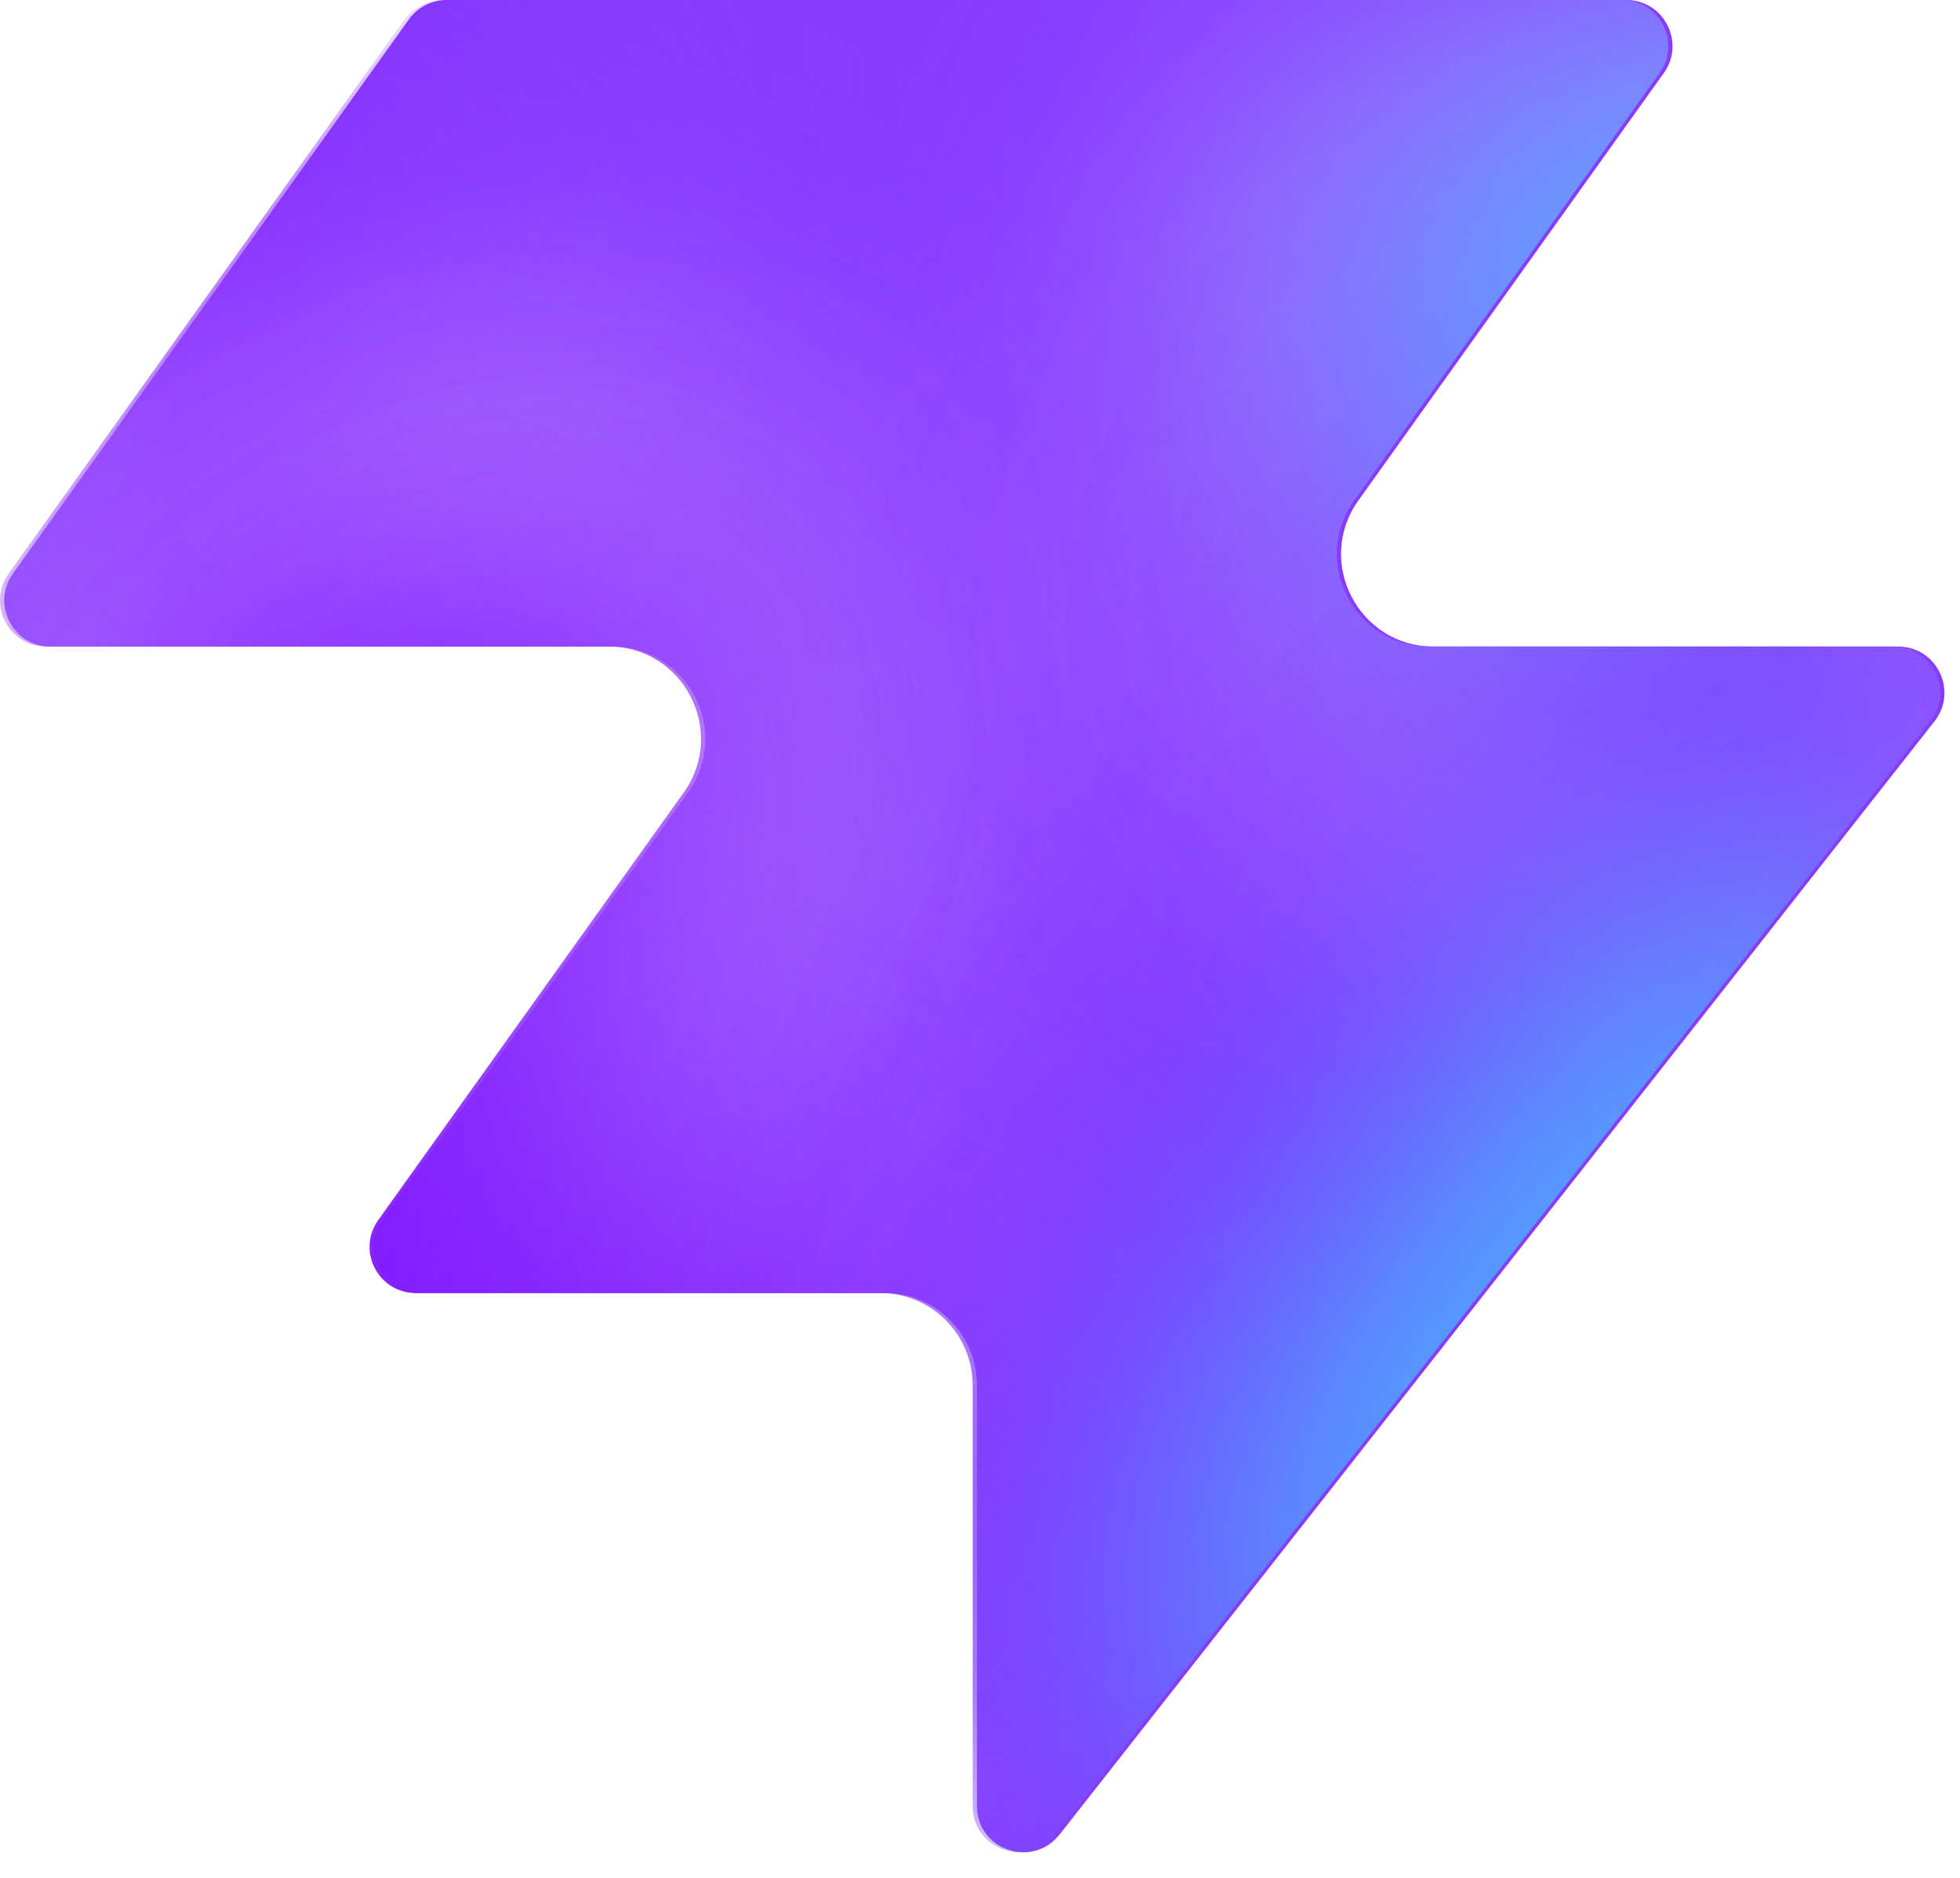
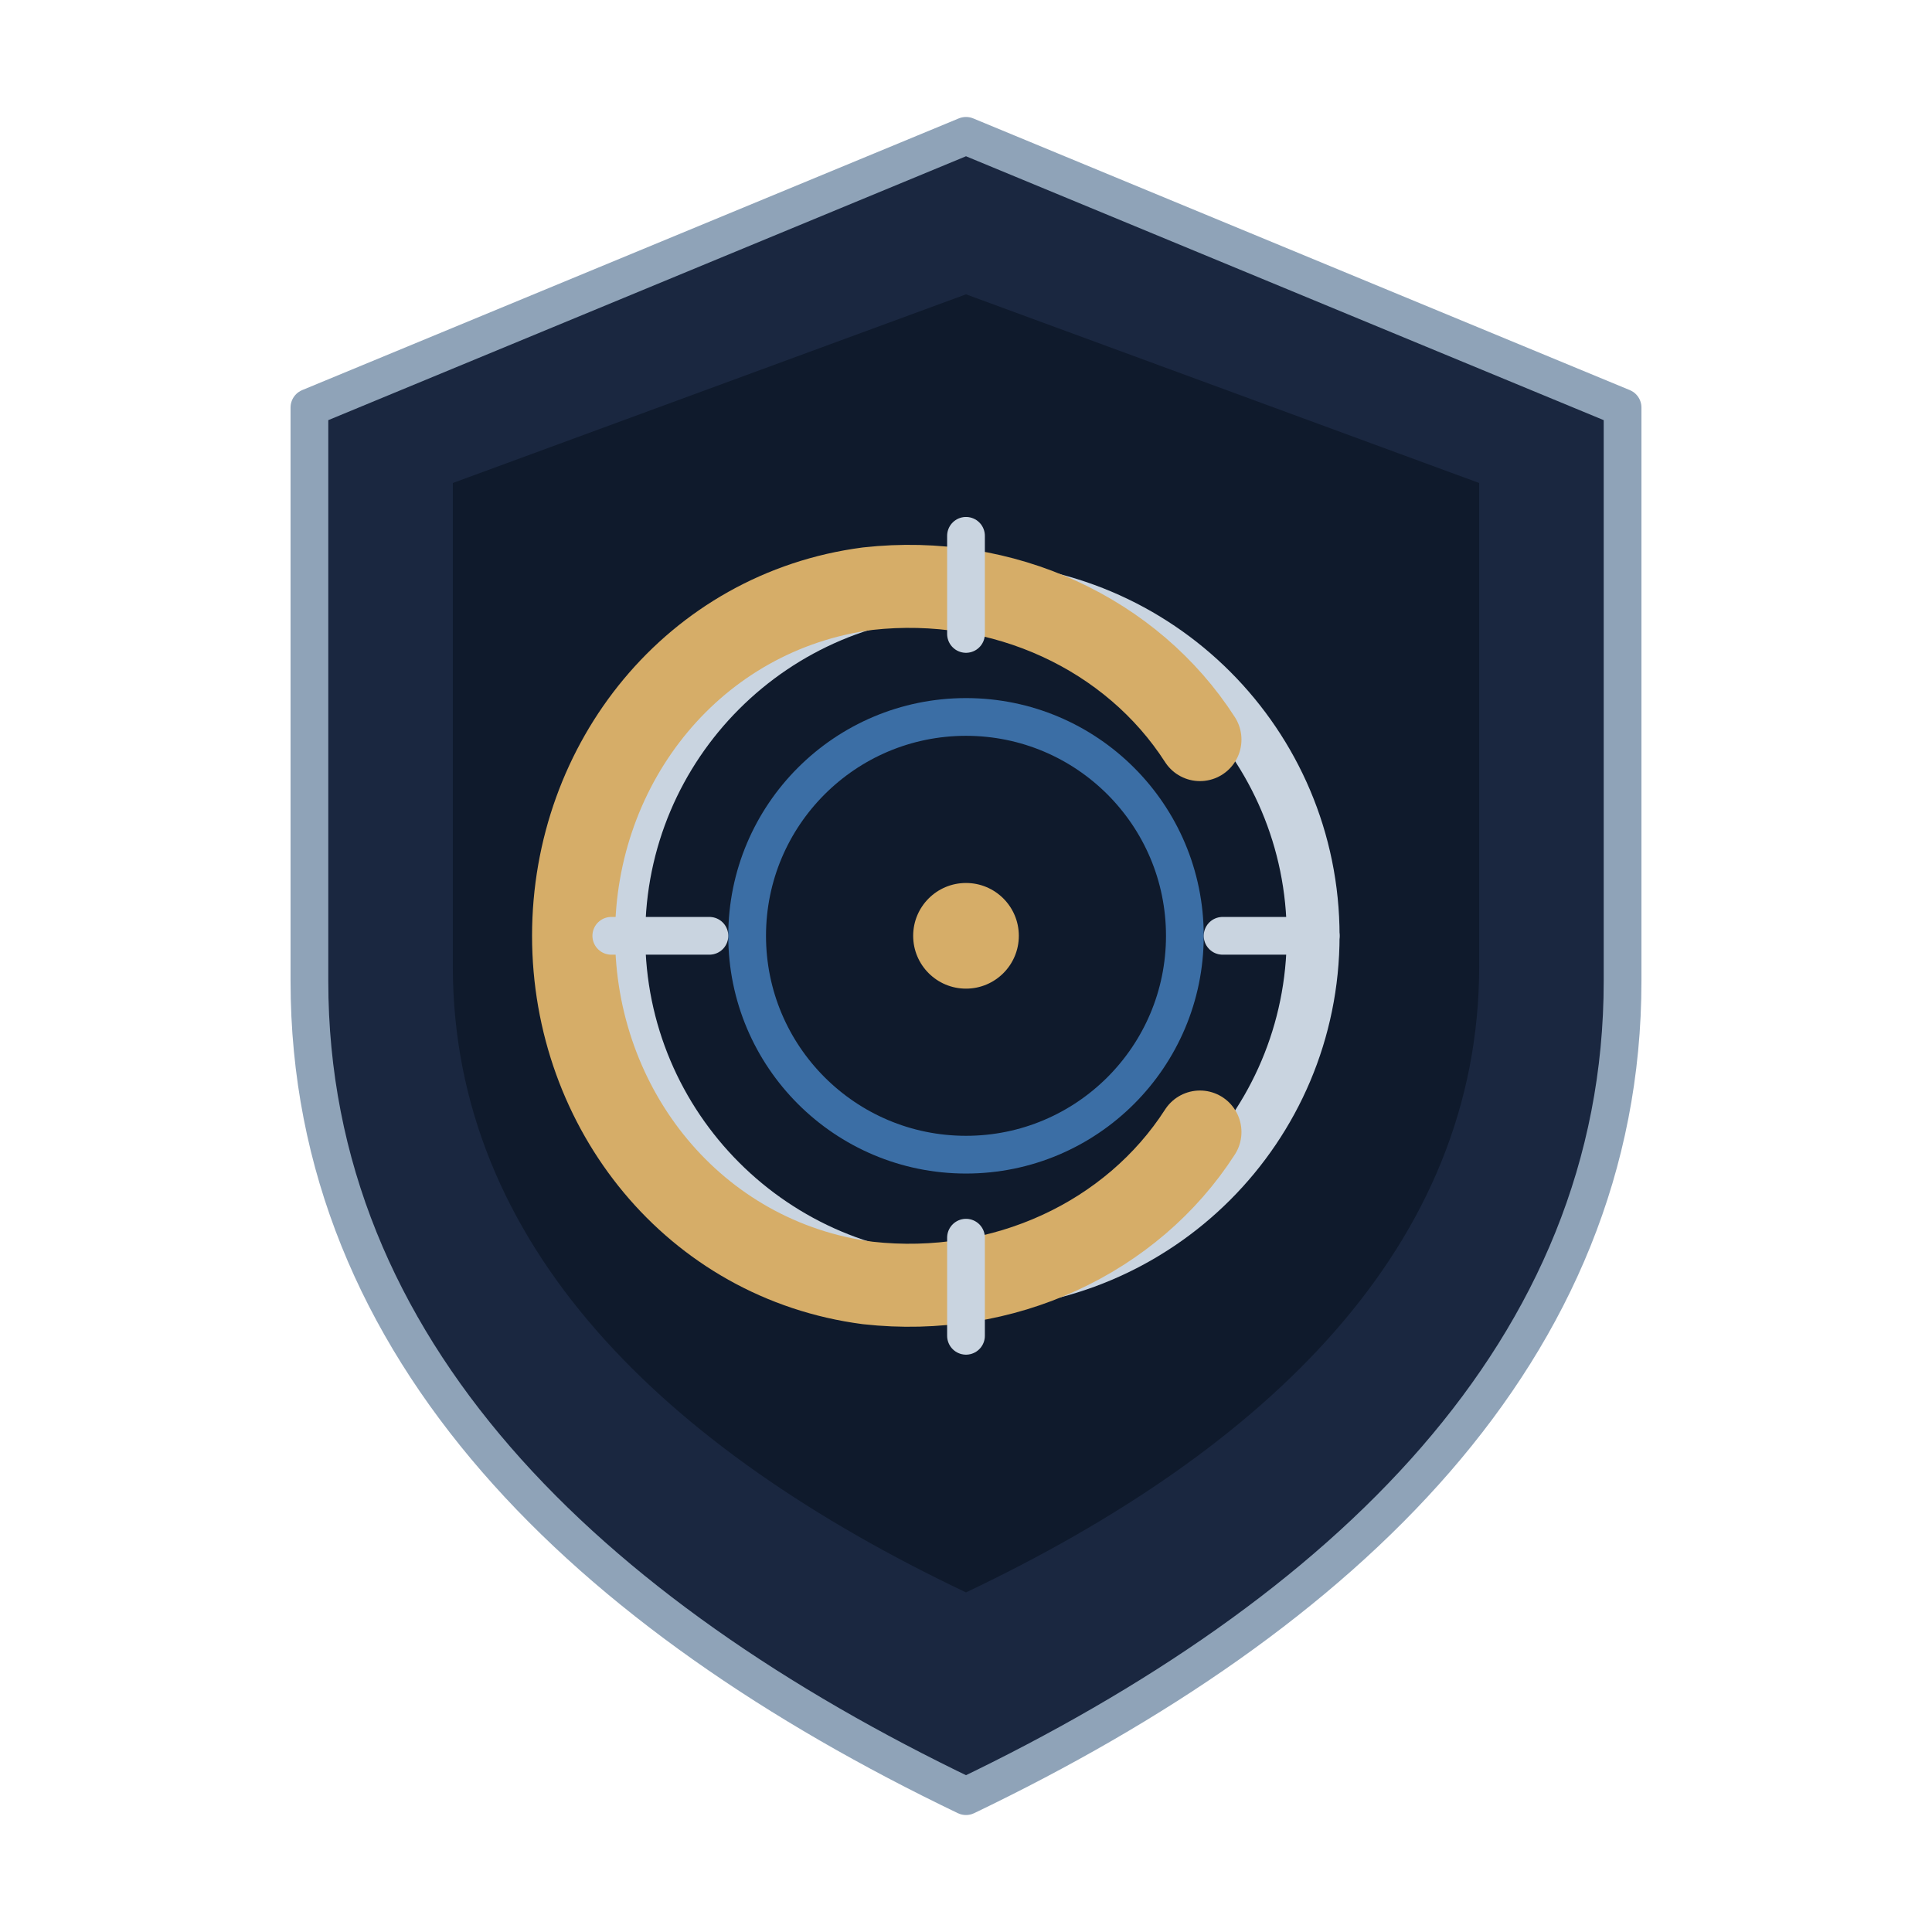
- <svg xmlns="http://www.w3.org/2000/svg" width="48" height="46" fill="none" viewBox="0 0 48 46">
-   <path fill="#863bff" d="M25.946 44.938c-.664.845-2.021.375-2.021-.698V33.937a2.26 2.26 0 0 0-2.262-2.262H10.287c-.92 0-1.456-1.04-.92-1.788l7.48-10.471c1.07-1.497 0-3.578-1.842-3.578H1.237c-.92 0-1.456-1.04-.92-1.788L10.013.474c.214-.297.556-.474.92-.474h28.894c.92 0 1.456 1.04.92 1.788l-7.48 10.471c-1.07 1.498 0 3.579 1.842 3.579h11.377c.943 0 1.473 1.088.89 1.83L25.947 44.94z" style="fill:#863bff;fill:color(display-p3 .525 .23 1);fill-opacity:1" />
-   <mask id="a" width="48" height="46" x="0" y="0" maskUnits="userSpaceOnUse" style="mask-type:alpha">
-     <path fill="#000" d="M25.842 44.938c-.664.844-2.021.375-2.021-.698V33.937a2.26 2.26 0 0 0-2.262-2.262H10.183c-.92 0-1.456-1.04-.92-1.788l7.48-10.471c1.07-1.498 0-3.579-1.842-3.579H1.133c-.92 0-1.456-1.04-.92-1.787L9.91.473c.214-.297.556-.474.92-.474h28.894c.92 0 1.456 1.04.92 1.788l-7.48 10.471c-1.07 1.498 0 3.578 1.842 3.578h11.377c.943 0 1.473 1.088.89 1.832L25.843 44.94z" style="fill:#000;fill-opacity:1" />
-   </mask>
-   <g mask="url(#a)">
-     <g filter="url(#b)">
-       <ellipse cx="5.508" cy="14.704" fill="#ede6ff" rx="5.508" ry="14.704" style="fill:#ede6ff;fill:color(display-p3 .927 .903 1);fill-opacity:1" transform="matrix(.00324 1 1 -.00324 -4.47 31.516)" />
-     </g>
-     <g filter="url(#c)">
-       <ellipse cx="10.399" cy="29.851" fill="#ede6ff" rx="10.399" ry="29.851" style="fill:#ede6ff;fill:color(display-p3 .927 .903 1);fill-opacity:1" transform="matrix(.00324 1 1 -.00324 -39.328 7.883)" />
-     </g>
-     <g filter="url(#d)">
-       <ellipse cx="5.508" cy="30.487" fill="#7e14ff" rx="5.508" ry="30.487" style="fill:#7e14ff;fill:color(display-p3 .492 .077 1);fill-opacity:1" transform="rotate(89.814 -25.913 -14.639)scale(1 -1)" />
-     </g>
-     <g filter="url(#e)">
-       <ellipse cx="5.508" cy="30.599" fill="#7e14ff" rx="5.508" ry="30.599" style="fill:#7e14ff;fill:color(display-p3 .492 .077 1);fill-opacity:1" transform="rotate(89.814 -32.644 -3.334)scale(1 -1)" />
-     </g>
-     <g filter="url(#f)">
-       <ellipse cx="5.508" cy="30.599" fill="#7e14ff" rx="5.508" ry="30.599" style="fill:#7e14ff;fill:color(display-p3 .492 .077 1);fill-opacity:1" transform="matrix(.00324 1 1 -.00324 -34.34 30.47)" />
-     </g>
-     <g filter="url(#g)">
-       <ellipse cx="14.072" cy="22.078" fill="#ede6ff" rx="14.072" ry="22.078" style="fill:#ede6ff;fill:color(display-p3 .927 .903 1);fill-opacity:1" transform="rotate(93.35 24.506 48.493)scale(-1 1)" />
-     </g>
-     <g filter="url(#h)">
-       <ellipse cx="3.47" cy="21.501" fill="#7e14ff" rx="3.47" ry="21.501" style="fill:#7e14ff;fill:color(display-p3 .492 .077 1);fill-opacity:1" transform="rotate(89.009 28.708 47.59)scale(-1 1)" />
-     </g>
-     <g filter="url(#i)">
-       <ellipse cx="3.47" cy="21.501" fill="#7e14ff" rx="3.47" ry="21.501" style="fill:#7e14ff;fill:color(display-p3 .492 .077 1);fill-opacity:1" transform="rotate(89.009 28.708 47.59)scale(-1 1)" />
-     </g>
-     <g filter="url(#j)">
-       <ellipse cx=".387" cy="8.972" fill="#7e14ff" rx="4.407" ry="29.108" style="fill:#7e14ff;fill:color(display-p3 .492 .077 1);fill-opacity:1" transform="rotate(39.51 .387 8.972)" />
-     </g>
-     <g filter="url(#k)">
-       <ellipse cx="47.523" cy="-6.092" fill="#7e14ff" rx="4.407" ry="29.108" style="fill:#7e14ff;fill:color(display-p3 .492 .077 1);fill-opacity:1" transform="rotate(37.892 47.523 -6.092)" />
-     </g>
-     <g filter="url(#l)">
-       <ellipse cx="41.412" cy="6.333" fill="#47bfff" rx="5.971" ry="9.665" style="fill:#47bfff;fill:color(display-p3 .28 .748 1);fill-opacity:1" transform="rotate(37.892 41.412 6.333)" />
-     </g>
-     <g filter="url(#m)">
-       <ellipse cx="-1.879" cy="38.332" fill="#7e14ff" rx="4.407" ry="29.108" style="fill:#7e14ff;fill:color(display-p3 .492 .077 1);fill-opacity:1" transform="rotate(37.892 -1.88 38.332)" />
-     </g>
-     <g filter="url(#n)">
-       <ellipse cx="-1.879" cy="38.332" fill="#7e14ff" rx="4.407" ry="29.108" style="fill:#7e14ff;fill:color(display-p3 .492 .077 1);fill-opacity:1" transform="rotate(37.892 -1.88 38.332)" />
-     </g>
-     <g filter="url(#o)">
-       <ellipse cx="35.651" cy="29.907" fill="#7e14ff" rx="4.407" ry="29.108" style="fill:#7e14ff;fill:color(display-p3 .492 .077 1);fill-opacity:1" transform="rotate(37.892 35.651 29.907)" />
-     </g>
-     <g filter="url(#p)">
-       <ellipse cx="38.418" cy="32.4" fill="#47bfff" rx="5.971" ry="15.297" style="fill:#47bfff;fill:color(display-p3 .28 .748 1);fill-opacity:1" transform="rotate(37.892 38.418 32.4)" />
-     </g>
-   </g>
-   <defs>
-     <filter id="b" width="60.045" height="41.654" x="-19.77" y="16.149" color-interpolation-filters="sRGB" filterUnits="userSpaceOnUse">
-       <feFlood flood-opacity="0" result="BackgroundImageFix" />
-       <feBlend in="SourceGraphic" in2="BackgroundImageFix" result="shape" />
-       <feGaussianBlur result="effect1_foregroundBlur_2002_17158" stdDeviation="7.659" />
-     </filter>
-     <filter id="c" width="90.34" height="51.437" x="-54.613" y="-7.533" color-interpolation-filters="sRGB" filterUnits="userSpaceOnUse">
-       <feFlood flood-opacity="0" result="BackgroundImageFix" />
-       <feBlend in="SourceGraphic" in2="BackgroundImageFix" result="shape" />
-       <feGaussianBlur result="effect1_foregroundBlur_2002_17158" stdDeviation="7.659" />
-     </filter>
-     <filter id="d" width="79.355" height="29.4" x="-49.64" y="2.03" color-interpolation-filters="sRGB" filterUnits="userSpaceOnUse">
-       <feFlood flood-opacity="0" result="BackgroundImageFix" />
-       <feBlend in="SourceGraphic" in2="BackgroundImageFix" result="shape" />
-       <feGaussianBlur result="effect1_foregroundBlur_2002_17158" stdDeviation="4.596" />
-     </filter>
-     <filter id="e" width="79.579" height="29.4" x="-45.045" y="20.029" color-interpolation-filters="sRGB" filterUnits="userSpaceOnUse">
-       <feFlood flood-opacity="0" result="BackgroundImageFix" />
-       <feBlend in="SourceGraphic" in2="BackgroundImageFix" result="shape" />
-       <feGaussianBlur result="effect1_foregroundBlur_2002_17158" stdDeviation="4.596" />
-     </filter>
-     <filter id="f" width="79.579" height="29.4" x="-43.513" y="21.178" color-interpolation-filters="sRGB" filterUnits="userSpaceOnUse">
-       <feFlood flood-opacity="0" result="BackgroundImageFix" />
-       <feBlend in="SourceGraphic" in2="BackgroundImageFix" result="shape" />
-       <feGaussianBlur result="effect1_foregroundBlur_2002_17158" stdDeviation="4.596" />
-     </filter>
-     <filter id="g" width="74.749" height="58.852" x="15.756" y="-17.901" color-interpolation-filters="sRGB" filterUnits="userSpaceOnUse">
-       <feFlood flood-opacity="0" result="BackgroundImageFix" />
-       <feBlend in="SourceGraphic" in2="BackgroundImageFix" result="shape" />
-       <feGaussianBlur result="effect1_foregroundBlur_2002_17158" stdDeviation="7.659" />
-     </filter>
-     <filter id="h" width="61.377" height="25.362" x="23.548" y="2.284" color-interpolation-filters="sRGB" filterUnits="userSpaceOnUse">
-       <feFlood flood-opacity="0" result="BackgroundImageFix" />
-       <feBlend in="SourceGraphic" in2="BackgroundImageFix" result="shape" />
-       <feGaussianBlur result="effect1_foregroundBlur_2002_17158" stdDeviation="4.596" />
-     </filter>
-     <filter id="i" width="61.377" height="25.362" x="23.548" y="2.284" color-interpolation-filters="sRGB" filterUnits="userSpaceOnUse">
-       <feFlood flood-opacity="0" result="BackgroundImageFix" />
-       <feBlend in="SourceGraphic" in2="BackgroundImageFix" result="shape" />
-       <feGaussianBlur result="effect1_foregroundBlur_2002_17158" stdDeviation="4.596" />
-     </filter>
-     <filter id="j" width="56.045" height="63.649" x="-27.636" y="-22.853" color-interpolation-filters="sRGB" filterUnits="userSpaceOnUse">
-       <feFlood flood-opacity="0" result="BackgroundImageFix" />
-       <feBlend in="SourceGraphic" in2="BackgroundImageFix" result="shape" />
-       <feGaussianBlur result="effect1_foregroundBlur_2002_17158" stdDeviation="4.596" />
-     </filter>
-     <filter id="k" width="54.814" height="64.646" x="20.116" y="-38.415" color-interpolation-filters="sRGB" filterUnits="userSpaceOnUse">
-       <feFlood flood-opacity="0" result="BackgroundImageFix" />
-       <feBlend in="SourceGraphic" in2="BackgroundImageFix" result="shape" />
-       <feGaussianBlur result="effect1_foregroundBlur_2002_17158" stdDeviation="4.596" />
-     </filter>
-     <filter id="l" width="33.541" height="35.313" x="24.641" y="-11.323" color-interpolation-filters="sRGB" filterUnits="userSpaceOnUse">
-       <feFlood flood-opacity="0" result="BackgroundImageFix" />
-       <feBlend in="SourceGraphic" in2="BackgroundImageFix" result="shape" />
-       <feGaussianBlur result="effect1_foregroundBlur_2002_17158" stdDeviation="4.596" />
-     </filter>
-     <filter id="m" width="54.814" height="64.646" x="-29.286" y="6.009" color-interpolation-filters="sRGB" filterUnits="userSpaceOnUse">
-       <feFlood flood-opacity="0" result="BackgroundImageFix" />
-       <feBlend in="SourceGraphic" in2="BackgroundImageFix" result="shape" />
-       <feGaussianBlur result="effect1_foregroundBlur_2002_17158" stdDeviation="4.596" />
-     </filter>
-     <filter id="n" width="54.814" height="64.646" x="-29.286" y="6.009" color-interpolation-filters="sRGB" filterUnits="userSpaceOnUse">
-       <feFlood flood-opacity="0" result="BackgroundImageFix" />
-       <feBlend in="SourceGraphic" in2="BackgroundImageFix" result="shape" />
-       <feGaussianBlur result="effect1_foregroundBlur_2002_17158" stdDeviation="4.596" />
-     </filter>
-     <filter id="o" width="54.814" height="64.646" x="8.244" y="-2.416" color-interpolation-filters="sRGB" filterUnits="userSpaceOnUse">
-       <feFlood flood-opacity="0" result="BackgroundImageFix" />
-       <feBlend in="SourceGraphic" in2="BackgroundImageFix" result="shape" />
-       <feGaussianBlur result="effect1_foregroundBlur_2002_17158" stdDeviation="4.596" />
-     </filter>
-     <filter id="p" width="39.409" height="43.623" x="18.713" y="10.588" color-interpolation-filters="sRGB" filterUnits="userSpaceOnUse">
-       <feFlood flood-opacity="0" result="BackgroundImageFix" />
-       <feBlend in="SourceGraphic" in2="BackgroundImageFix" result="shape" />
-       <feGaussianBlur result="effect1_foregroundBlur_2002_17158" stdDeviation="4.596" />
-     </filter>
-   </defs>
+ <svg xmlns="http://www.w3.org/2000/svg" viewBox="0 0 512 512" role="img" aria-labelledby="title">
+   <path fill="#1a2740" stroke="#8fa3b8" stroke-width="10" stroke-linejoin="round" d="M256 36L430 108V260c0 98-74 168-174 216C156 428 82 358 82 260V108Z" />
+   <path fill="#0f1a2c" d="M256 78L392 128V256c0 74-56 128-136 166C176 384 120 330 120 256V128Z" />
+   <circle cx="256" cy="248" r="92" fill="none" stroke="#c9d4e0" stroke-width="14" />
+   <circle cx="256" cy="248" r="58" fill="none" stroke="#3b6ea5" stroke-width="10" />
+   <path fill="none" stroke="#d6ad68" stroke-width="22" stroke-linecap="round" stroke-linejoin="round" d="M318 196c-18-28-52-44-88-40-46 6-78 46-78 92s32 86 78 92c36 4 70-12 88-40" />
+   <path stroke="#c9d4e0" stroke-width="10" stroke-linecap="round" d="M256 142V168M256 328V354M162 248H188M324 248H350" />
+   <circle cx="256" cy="248" r="14" fill="#d6ad68" />
</svg>
